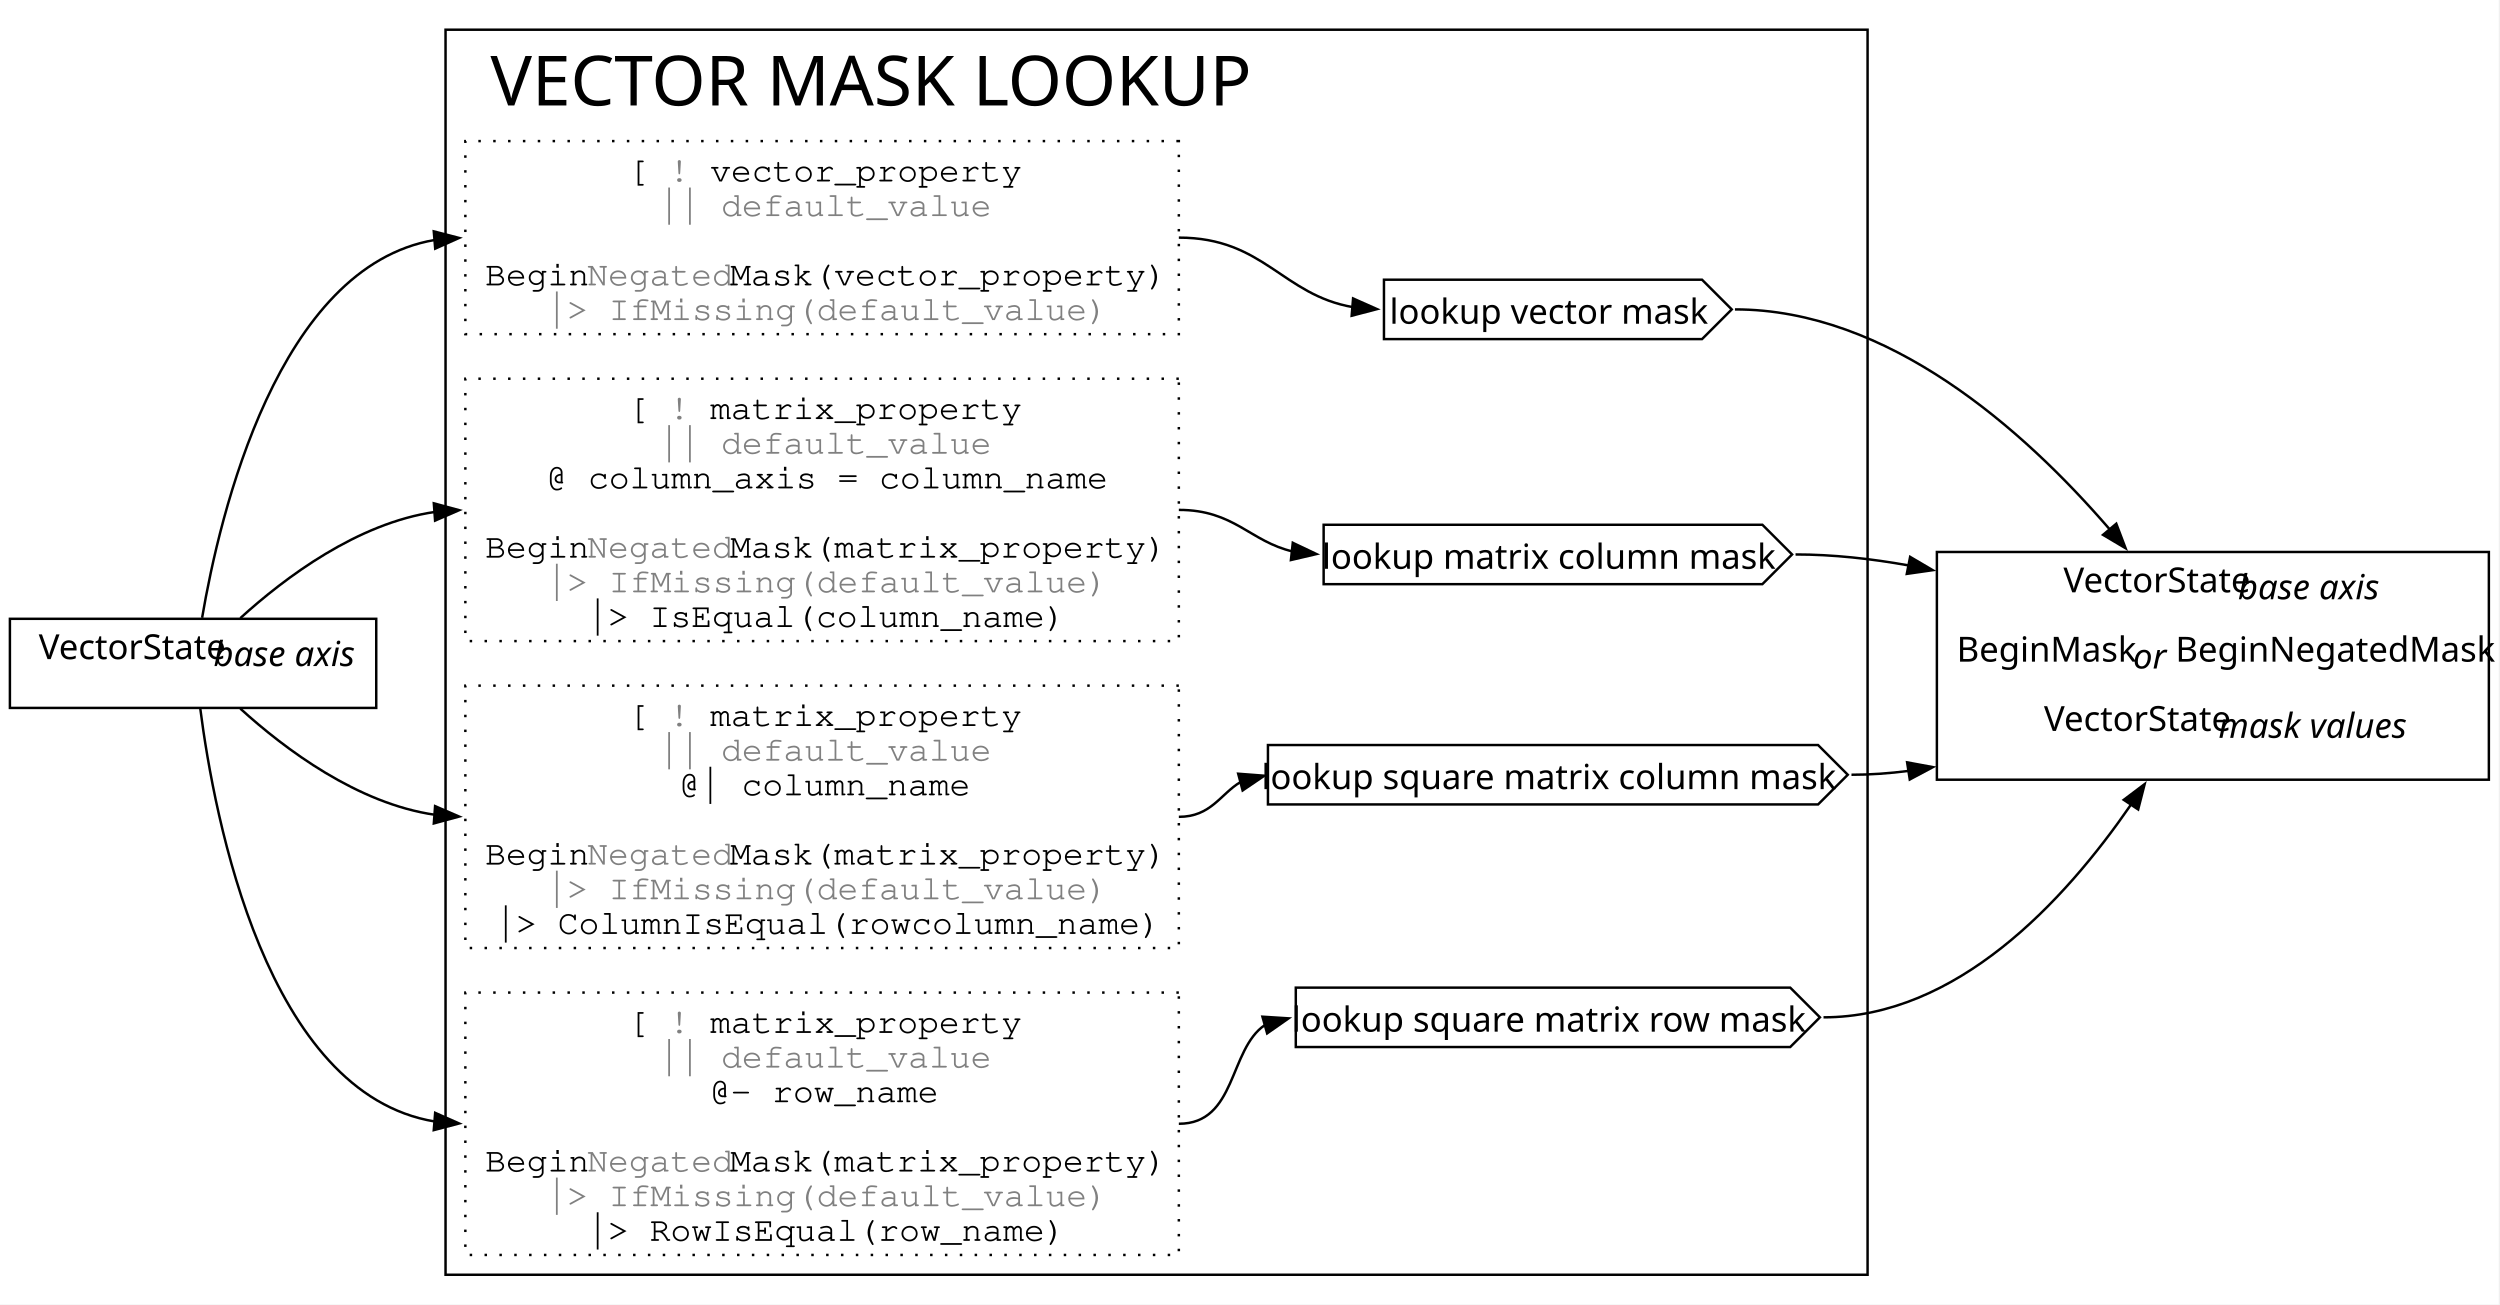
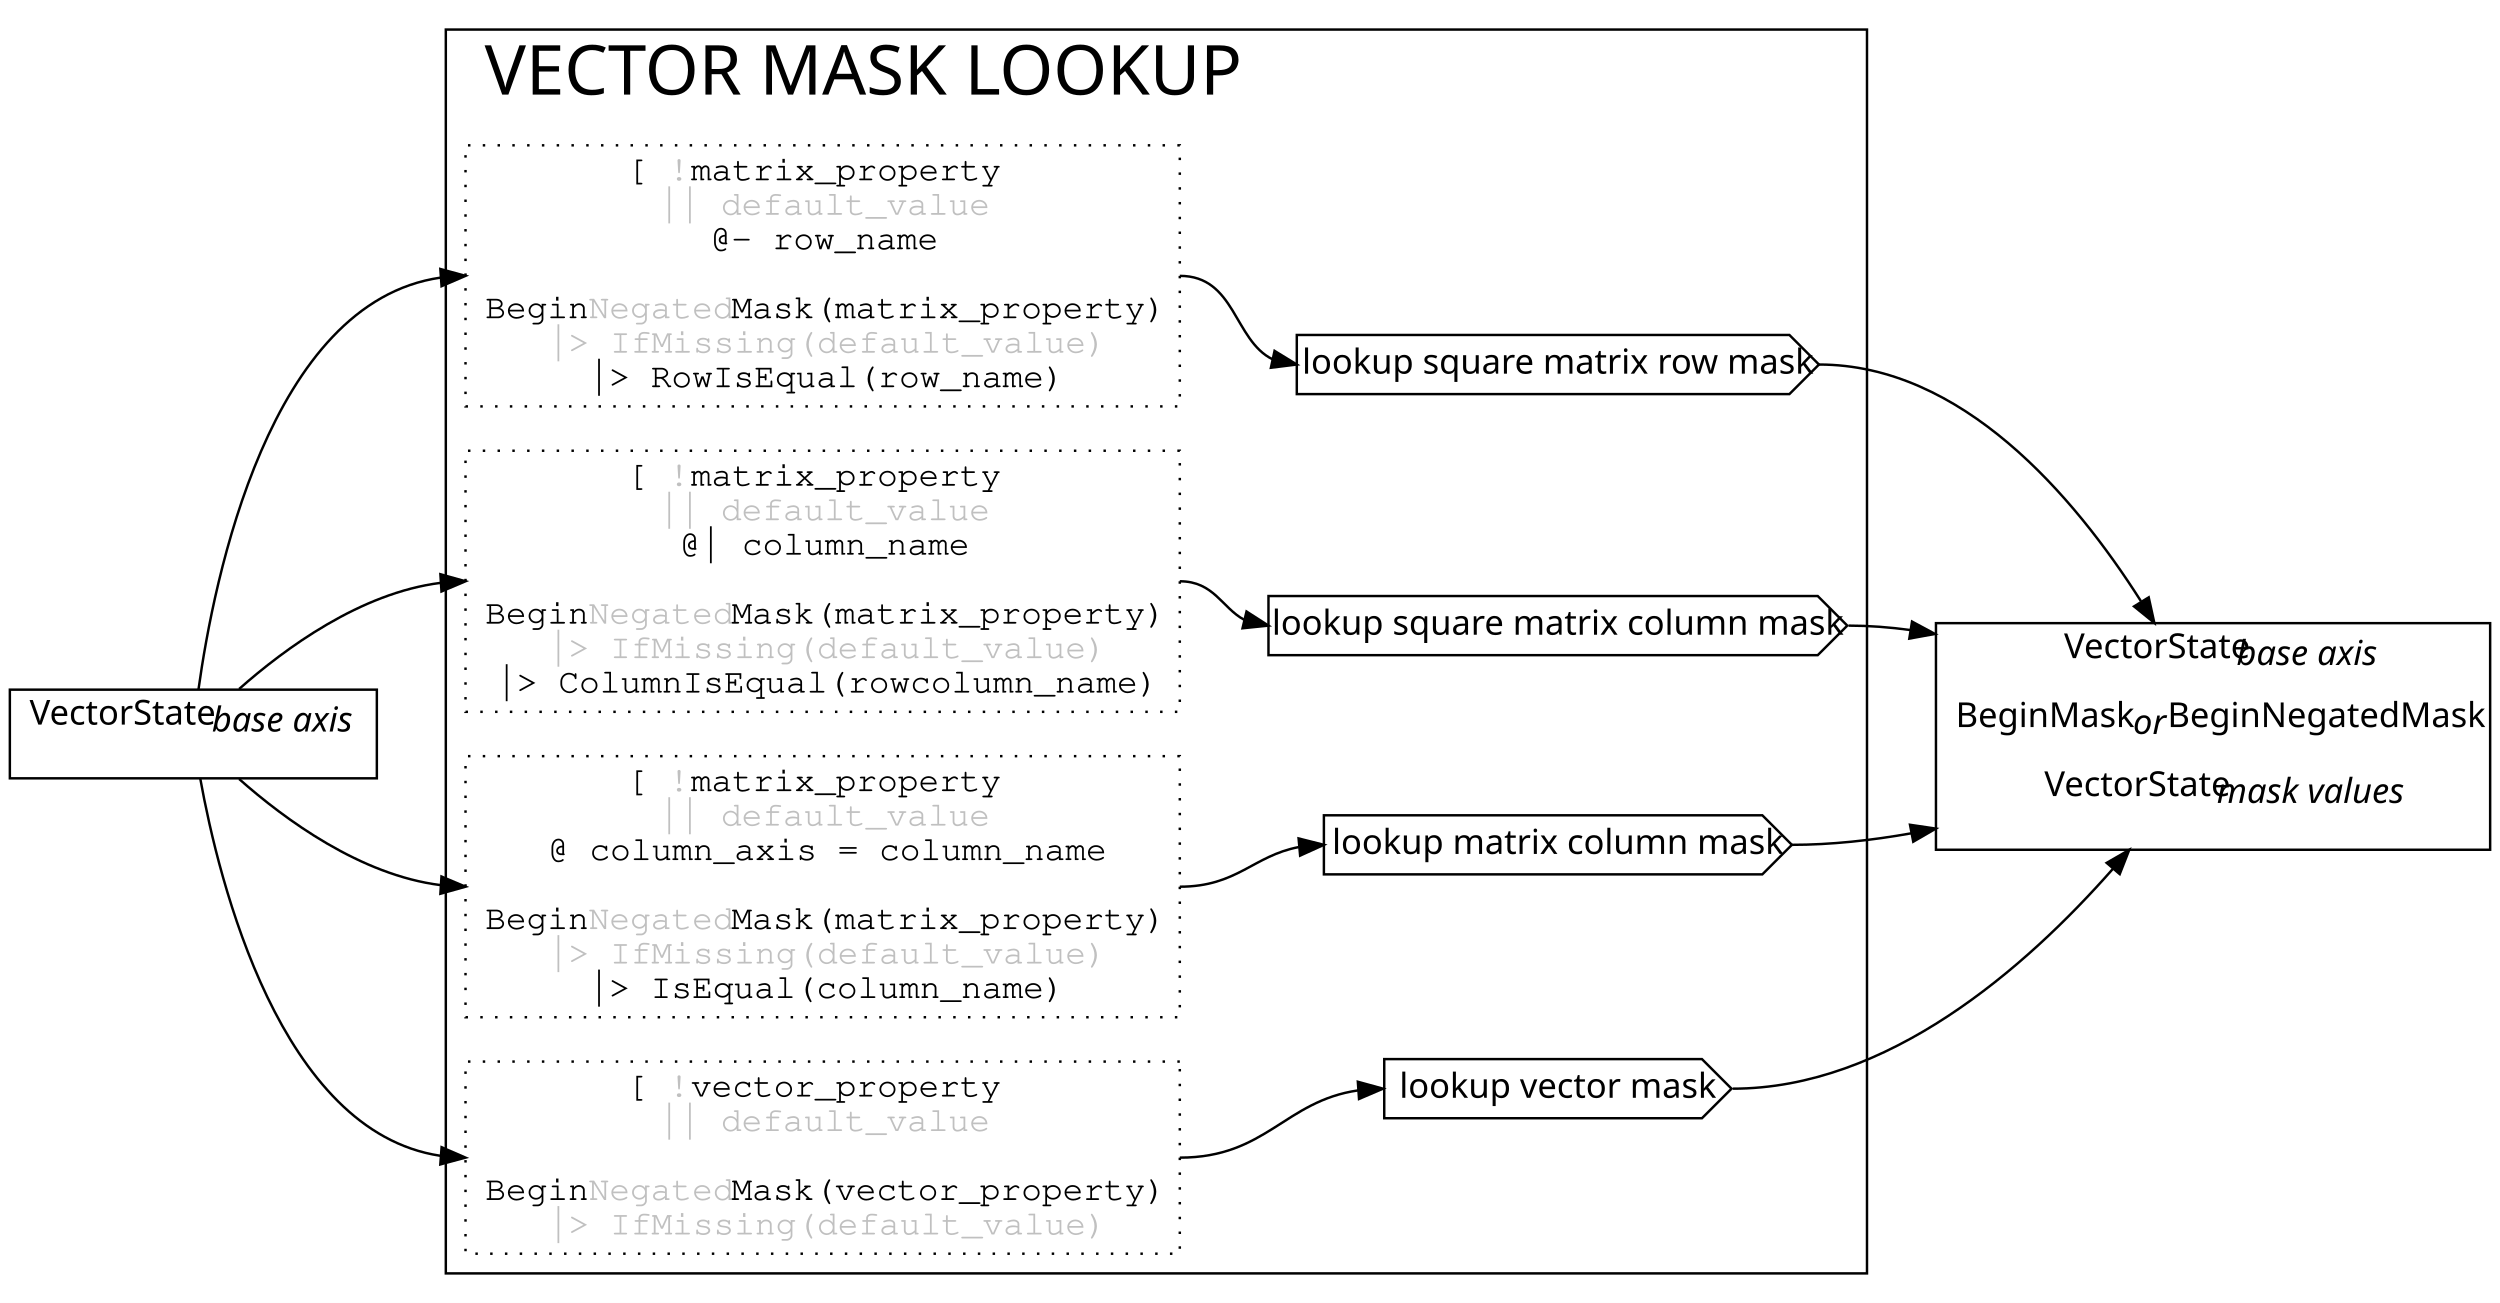
- <svg xmlns="http://www.w3.org/2000/svg" width="1010pt" height="527pt" viewBox="0.00 0.00 1010.00 527.00">
-   <g id="graph0" class="graph" transform="scale(1 1) rotate(0) translate(4 523)">
-     <polygon fill="white" stroke="none" points="-4,4 -4,-523 1005.5,-523 1005.5,4 -4,4" />
+ <svg xmlns="http://www.w3.org/2000/svg" width="1015pt" height="529pt" viewBox="0.00 0.00 1015.00 529.00">
+   <g id="graph0" class="graph" transform="scale(1 1) rotate(0) translate(4 525)">
+     <polygon fill="#ffffff" stroke="transparent" points="-4,4 -4,-525 1011,-525 1011,4 -4,4" />
    <g id="clust1" class="cluster">
-       <polygon fill="none" stroke="black" points="176,-8 176,-511 750.5,-511 750.5,-8 176,-8" />
-       <text xml:space="preserve" text-anchor="middle" x="347.88" y="-480.4" font-family="Sans-Serif" font-size="28.00">VECTOR MASK LOOKUP</text>
+       <polygon fill="none" stroke="#000000" points="177,-8 177,-513 754,-513 754,-8 177,-8" />
+       <text text-anchor="middle" x="346.5" y="-486.6" font-family="Sans-Serif" font-size="28.00" fill="#000000">VECTOR MASK LOOKUP</text>
    </g>
    <g id="node1" class="node">
-       <polygon fill="none" stroke="black" points="148,-273 0,-273 0,-237 148,-237 148,-273" />
-       <text xml:space="preserve" text-anchor="start" x="8" y="-256.7" font-family="Sans-Serif" font-size="14.00"> VectorState</text>
-       <text xml:space="preserve" text-anchor="start" x="82.25" y="-256.7" font-family="Sans-Serif" font-style="italic" baseline-shift="sub" font-size="14.00">base axis</text>
-       <text xml:space="preserve" text-anchor="start" x="132.5" y="-256.7" font-family="Sans-Serif" font-size="14.00">  </text>
-       <text xml:space="preserve" text-anchor="start" x="72.12" y="-242.7" font-family="Sans-Serif" font-size="14.00"> </text>
+       <polygon fill="none" stroke="#000000" points="149,-245 0,-245 0,-209 149,-209 149,-245" />
+       <text text-anchor="start" x="8" y="-230.8" font-family="Sans-Serif" font-size="14.00" fill="#000000"> VectorState</text>
+       <text text-anchor="start" x="82" y="-230.8" font-family="Sans-Serif" font-style="italic" baseline-shift="sub" font-size="14.00" fill="#000000">base axis</text>
+       <text text-anchor="start" x="133" y="-230.8" font-family="Sans-Serif" font-size="14.00" fill="#000000">  </text>
+       <text text-anchor="start" x="72.5" y="-216.8" font-family="Sans-Serif" font-size="14.00" fill="#000000"> </text>
    </g>
    <g id="node3" class="node">
-       <polygon fill="none" stroke="black" stroke-dasharray="1,5" points="472.25,-122 184,-122 184,-16 472.25,-16 472.25,-122" />
-       <text xml:space="preserve" text-anchor="start" x="249.75" y="-105.7" font-family="Courier,monospace" font-size="14.00">[ </text>
-       <text xml:space="preserve" text-anchor="start" x="266.25" y="-105.7" font-family="Courier,monospace" font-size="14.00" fill="gray">!</text>
-       <text xml:space="preserve" text-anchor="start" x="274.5" y="-105.7" font-family="Courier,monospace" font-size="14.00"> matrix_property</text>
-       <text xml:space="preserve" text-anchor="start" x="262.12" y="-91.7" font-family="Courier,monospace" font-size="14.00" fill="gray">|| default_value</text>
-       <text xml:space="preserve" text-anchor="start" x="282.75" y="-77.7" font-family="Courier,monospace" font-size="14.00">@- row_name</text>
-       <text xml:space="preserve" text-anchor="start" x="324" y="-63.7" font-family="Courier,monospace" font-size="14.00"> </text>
-       <text xml:space="preserve" text-anchor="start" x="192" y="-49.7" font-family="Courier,monospace" font-size="14.00">Begin</text>
-       <text xml:space="preserve" text-anchor="start" x="233.25" y="-49.7" font-family="Courier,monospace" font-size="14.00" fill="gray">Negated</text>
-       <text xml:space="preserve" text-anchor="start" x="291" y="-49.7" font-family="Courier,monospace" font-size="14.00">Mask(matrix_property)</text>
-       <text xml:space="preserve" text-anchor="start" x="216.75" y="-35.7" font-family="Courier,monospace" font-size="14.00" fill="gray">|&gt; IfMissing(default_value)</text>
-       <text xml:space="preserve" text-anchor="start" x="233.25" y="-21.7" font-family="Courier,monospace" font-size="14.00">|&gt; RowIsEqual(row_name)</text>
+       <polygon fill="none" stroke="#000000" stroke-dasharray="1,5" points="475,-466 185,-466 185,-360 475,-360 475,-466" />
+       <text text-anchor="start" x="250.5" y="-451.8" font-family="Courier,monospace" font-size="14.00" fill="#000000">[ </text>
+       <text text-anchor="start" x="267.5" y="-451.8" font-family="Courier,monospace" font-size="14.00" fill="#c0c0c0">!</text>
+       <text text-anchor="start" x="276.5" y="-451.8" font-family="Courier,monospace" font-size="14.00" fill="#000000"> matrix_property</text>
+       <text text-anchor="start" x="263.5" y="-437.8" font-family="Courier,monospace" font-size="14.00" fill="#c0c0c0">|| default_value</text>
+       <text text-anchor="start" x="284.5" y="-423.8" font-family="Courier,monospace" font-size="14.00" fill="#000000">@- row_name</text>
+       <text text-anchor="start" x="325.5" y="-409.8" font-family="Courier,monospace" font-size="14.00" fill="#000000"> </text>
+       <text text-anchor="start" x="193" y="-395.8" font-family="Courier,monospace" font-size="14.00" fill="#000000">Begin</text>
+       <text text-anchor="start" x="235" y="-395.8" font-family="Courier,monospace" font-size="14.00" fill="#c0c0c0">Negated</text>
+       <text text-anchor="start" x="293" y="-395.8" font-family="Courier,monospace" font-size="14.00" fill="#000000">Mask(matrix_property)</text>
+       <text text-anchor="start" x="218.5" y="-381.8" font-family="Courier,monospace" font-size="14.00" fill="#c0c0c0">|&gt; IfMissing(default_value)</text>
+       <text text-anchor="start" x="235" y="-367.8" font-family="Courier,monospace" font-size="14.00" fill="#000000">|&gt; RowIsEqual(row_name)</text>
    </g>
    <g id="edge5" class="edge">
-       <path fill="none" stroke="black" d="M76.9,-236.83C82.6,-192.4 103.6,-81.1 171.67,-69.91" />
-       <polygon fill="black" stroke="black" points="171.8,-73.41 181.49,-69.12 171.24,-66.43 171.8,-73.41" />
+       <path fill="none" stroke="#000000" d="M76.597,-245.173C82.814,-289.873 105.288,-402.276 174.866,-412.285" />
+       <polygon fill="#000000" stroke="#000000" points="174.778,-415.787 185,-413 175.271,-408.805 174.778,-415.787" />
    </g>
    <g id="node5" class="node">
-       <polygon fill="none" stroke="black" stroke-dasharray="1,5" points="472.25,-246 184,-246 184,-140 472.25,-140 472.25,-246" />
-       <text xml:space="preserve" text-anchor="start" x="249.75" y="-229.7" font-family="Courier,monospace" font-size="14.00">[ </text>
-       <text xml:space="preserve" text-anchor="start" x="266.25" y="-229.7" font-family="Courier,monospace" font-size="14.00" fill="gray">!</text>
-       <text xml:space="preserve" text-anchor="start" x="274.5" y="-229.7" font-family="Courier,monospace" font-size="14.00"> matrix_property</text>
-       <text xml:space="preserve" text-anchor="start" x="262.12" y="-215.7" font-family="Courier,monospace" font-size="14.00" fill="gray">|| default_value</text>
-       <text xml:space="preserve" text-anchor="start" x="270.38" y="-201.7" font-family="Courier,monospace" font-size="14.00">@| column_name</text>
-       <text xml:space="preserve" text-anchor="start" x="324" y="-187.7" font-family="Courier,monospace" font-size="14.00"> </text>
-       <text xml:space="preserve" text-anchor="start" x="192" y="-173.7" font-family="Courier,monospace" font-size="14.00">Begin</text>
-       <text xml:space="preserve" text-anchor="start" x="233.25" y="-173.7" font-family="Courier,monospace" font-size="14.00" fill="gray">Negated</text>
-       <text xml:space="preserve" text-anchor="start" x="291" y="-173.7" font-family="Courier,monospace" font-size="14.00">Mask(matrix_property)</text>
-       <text xml:space="preserve" text-anchor="start" x="216.75" y="-159.7" font-family="Courier,monospace" font-size="14.00" fill="gray">|&gt; IfMissing(default_value)</text>
-       <text xml:space="preserve" text-anchor="start" x="196.12" y="-145.7" font-family="Courier,monospace" font-size="14.00">|&gt; ColumnIsEqual(rowcolumn_name)</text>
+       <polygon fill="none" stroke="#000000" stroke-dasharray="1,5" points="475,-342 185,-342 185,-236 475,-236 475,-342" />
+       <text text-anchor="start" x="250.5" y="-327.8" font-family="Courier,monospace" font-size="14.00" fill="#000000">[ </text>
+       <text text-anchor="start" x="267.5" y="-327.8" font-family="Courier,monospace" font-size="14.00" fill="#c0c0c0">!</text>
+       <text text-anchor="start" x="276.5" y="-327.8" font-family="Courier,monospace" font-size="14.00" fill="#000000"> matrix_property</text>
+       <text text-anchor="start" x="263.5" y="-313.8" font-family="Courier,monospace" font-size="14.00" fill="#c0c0c0">|| default_value</text>
+       <text text-anchor="start" x="272" y="-299.8" font-family="Courier,monospace" font-size="14.00" fill="#000000">@| column_name</text>
+       <text text-anchor="start" x="325.5" y="-285.8" font-family="Courier,monospace" font-size="14.00" fill="#000000"> </text>
+       <text text-anchor="start" x="193" y="-271.8" font-family="Courier,monospace" font-size="14.00" fill="#000000">Begin</text>
+       <text text-anchor="start" x="235" y="-271.8" font-family="Courier,monospace" font-size="14.00" fill="#c0c0c0">Negated</text>
+       <text text-anchor="start" x="293" y="-271.8" font-family="Courier,monospace" font-size="14.00" fill="#000000">Mask(matrix_property)</text>
+       <text text-anchor="start" x="218.5" y="-257.8" font-family="Courier,monospace" font-size="14.00" fill="#c0c0c0">|&gt; IfMissing(default_value)</text>
+       <text text-anchor="start" x="197.5" y="-243.8" font-family="Courier,monospace" font-size="14.00" fill="#000000">|&gt; ColumnIsEqual(rowcolumn_name)</text>
    </g>
    <g id="edge6" class="edge">
-       <path fill="none" stroke="black" d="M93.08,-236.73C111.07,-220.37 140.46,-198.29 171.83,-193.81" />
-       <polygon fill="black" stroke="black" points="171.77,-197.32 181.49,-193.11 171.26,-190.34 171.77,-197.32" />
+       <path fill="none" stroke="#000000" d="M93.078,-245.267C111.786,-261.841 142.452,-284.292 174.888,-288.356" />
+       <polygon fill="#000000" stroke="#000000" points="174.798,-291.857 185,-289 175.243,-284.871 174.798,-291.857" />
    </g>
    <g id="node7" class="node">
-       <polygon fill="none" stroke="black" stroke-dasharray="1,5" points="472.25,-370 184,-370 184,-264 472.25,-264 472.25,-370" />
-       <text xml:space="preserve" text-anchor="start" x="249.75" y="-353.7" font-family="Courier,monospace" font-size="14.00">[ </text>
-       <text xml:space="preserve" text-anchor="start" x="266.25" y="-353.7" font-family="Courier,monospace" font-size="14.00" fill="gray">!</text>
-       <text xml:space="preserve" text-anchor="start" x="274.5" y="-353.7" font-family="Courier,monospace" font-size="14.00"> matrix_property</text>
-       <text xml:space="preserve" text-anchor="start" x="262.12" y="-339.7" font-family="Courier,monospace" font-size="14.00" fill="gray">|| default_value</text>
-       <text xml:space="preserve" text-anchor="start" x="216.75" y="-325.7" font-family="Courier,monospace" font-size="14.00">@ column_axis = column_name</text>
-       <text xml:space="preserve" text-anchor="start" x="324" y="-311.7" font-family="Courier,monospace" font-size="14.00"> </text>
-       <text xml:space="preserve" text-anchor="start" x="192" y="-297.7" font-family="Courier,monospace" font-size="14.00">Begin</text>
-       <text xml:space="preserve" text-anchor="start" x="233.25" y="-297.7" font-family="Courier,monospace" font-size="14.00" fill="gray">Negated</text>
-       <text xml:space="preserve" text-anchor="start" x="291" y="-297.7" font-family="Courier,monospace" font-size="14.00">Mask(matrix_property)</text>
-       <text xml:space="preserve" text-anchor="start" x="216.75" y="-283.7" font-family="Courier,monospace" font-size="14.00" fill="gray">|&gt; IfMissing(default_value)</text>
-       <text xml:space="preserve" text-anchor="start" x="233.25" y="-269.7" font-family="Courier,monospace" font-size="14.00">|&gt; IsEqual(column_name)</text>
+       <polygon fill="none" stroke="#000000" stroke-dasharray="1,5" points="475,-218 185,-218 185,-112 475,-112 475,-218" />
+       <text text-anchor="start" x="250.5" y="-203.8" font-family="Courier,monospace" font-size="14.00" fill="#000000">[ </text>
+       <text text-anchor="start" x="267.5" y="-203.8" font-family="Courier,monospace" font-size="14.00" fill="#c0c0c0">!</text>
+       <text text-anchor="start" x="276.5" y="-203.8" font-family="Courier,monospace" font-size="14.00" fill="#000000"> matrix_property</text>
+       <text text-anchor="start" x="263.5" y="-189.8" font-family="Courier,monospace" font-size="14.00" fill="#c0c0c0">|| default_value</text>
+       <text text-anchor="start" x="218.5" y="-175.8" font-family="Courier,monospace" font-size="14.00" fill="#000000">@ column_axis = column_name</text>
+       <text text-anchor="start" x="325.5" y="-161.8" font-family="Courier,monospace" font-size="14.00" fill="#000000"> </text>
+       <text text-anchor="start" x="193" y="-147.8" font-family="Courier,monospace" font-size="14.00" fill="#000000">Begin</text>
+       <text text-anchor="start" x="235" y="-147.8" font-family="Courier,monospace" font-size="14.00" fill="#c0c0c0">Negated</text>
+       <text text-anchor="start" x="293" y="-147.8" font-family="Courier,monospace" font-size="14.00" fill="#000000">Mask(matrix_property)</text>
+       <text text-anchor="start" x="218.5" y="-133.8" font-family="Courier,monospace" font-size="14.00" fill="#c0c0c0">|&gt; IfMissing(default_value)</text>
+       <text text-anchor="start" x="235" y="-119.8" font-family="Courier,monospace" font-size="14.00" fill="#000000">|&gt; IsEqual(column_name)</text>
    </g>
    <g id="edge7" class="edge">
-       <path fill="none" stroke="black" d="M93.08,-273.27C111.07,-289.63 140.46,-311.71 171.83,-316.19" />
-       <polygon fill="black" stroke="black" points="171.26,-319.66 181.49,-316.89 171.77,-312.68 171.26,-319.66" />
+       <path fill="none" stroke="#000000" d="M93.078,-208.733C111.786,-192.159 142.452,-169.708 174.888,-165.644" />
+       <polygon fill="#000000" stroke="#000000" points="175.243,-169.129 185,-165 174.798,-162.143 175.243,-169.129" />
    </g>
    <g id="node9" class="node">
-       <polygon fill="none" stroke="black" stroke-dasharray="1,5" points="472.25,-466 184,-466 184,-388 472.25,-388 472.25,-466" />
-       <text xml:space="preserve" text-anchor="start" x="249.75" y="-449.7" font-family="Courier,monospace" font-size="14.00">[ </text>
-       <text xml:space="preserve" text-anchor="start" x="266.25" y="-449.7" font-family="Courier,monospace" font-size="14.00" fill="gray">!</text>
-       <text xml:space="preserve" text-anchor="start" x="274.5" y="-449.7" font-family="Courier,monospace" font-size="14.00"> vector_property</text>
-       <text xml:space="preserve" text-anchor="start" x="262.12" y="-435.7" font-family="Courier,monospace" font-size="14.00" fill="gray">|| default_value</text>
-       <text xml:space="preserve" text-anchor="start" x="324" y="-421.7" font-family="Courier,monospace" font-size="14.00"> </text>
-       <text xml:space="preserve" text-anchor="start" x="192" y="-407.7" font-family="Courier,monospace" font-size="14.00">Begin</text>
-       <text xml:space="preserve" text-anchor="start" x="233.25" y="-407.7" font-family="Courier,monospace" font-size="14.00" fill="gray">Negated</text>
-       <text xml:space="preserve" text-anchor="start" x="291" y="-407.7" font-family="Courier,monospace" font-size="14.00">Mask(vector_property)</text>
-       <text xml:space="preserve" text-anchor="start" x="216.75" y="-393.7" font-family="Courier,monospace" font-size="14.00" fill="gray">|&gt; IfMissing(default_value)</text>
+       <polygon fill="none" stroke="#000000" stroke-dasharray="1,5" points="475,-94 185,-94 185,-16 475,-16 475,-94" />
+       <text text-anchor="start" x="250.5" y="-79.8" font-family="Courier,monospace" font-size="14.00" fill="#000000">[ </text>
+       <text text-anchor="start" x="267.5" y="-79.8" font-family="Courier,monospace" font-size="14.00" fill="#c0c0c0">!</text>
+       <text text-anchor="start" x="276.5" y="-79.8" font-family="Courier,monospace" font-size="14.00" fill="#000000"> vector_property</text>
+       <text text-anchor="start" x="263.5" y="-65.8" font-family="Courier,monospace" font-size="14.00" fill="#c0c0c0">|| default_value</text>
+       <text text-anchor="start" x="325.5" y="-51.8" font-family="Courier,monospace" font-size="14.00" fill="#000000"> </text>
+       <text text-anchor="start" x="193" y="-37.8" font-family="Courier,monospace" font-size="14.00" fill="#000000">Begin</text>
+       <text text-anchor="start" x="235" y="-37.8" font-family="Courier,monospace" font-size="14.00" fill="#c0c0c0">Negated</text>
+       <text text-anchor="start" x="293" y="-37.8" font-family="Courier,monospace" font-size="14.00" fill="#000000">Mask(vector_property)</text>
+       <text text-anchor="start" x="218.5" y="-23.8" font-family="Courier,monospace" font-size="14.00" fill="#c0c0c0">|&gt; IfMissing(default_value)</text>
    </g>
    <g id="edge8" class="edge">
-       <path fill="none" stroke="black" d="M77.65,-273.41C84.78,-315.35 108.3,-415.25 171.61,-426.05" />
-       <polygon fill="black" stroke="black" points="171.24,-429.53 181.49,-426.87 171.82,-422.55 171.24,-429.53" />
+       <path fill="none" stroke="#000000" d="M77.304,-208.918C84.894,-166.914 109.814,-65.562 174.69,-55.765" />
+       <polygon fill="#000000" stroke="#000000" points="175.286,-59.23 185,-55 174.768,-52.249 175.286,-59.23" />
    </g>
    <g id="node2" class="node">
-       <polygon fill="none" stroke="black" points="1001.5,-300 778.5,-300 778.5,-208 1001.5,-208 1001.5,-300" />
-       <text xml:space="preserve" text-anchor="start" x="829.62" y="-283.7" font-family="Sans-Serif" font-size="14.00">VectorState</text>
-       <text xml:space="preserve" text-anchor="start" x="900.12" y="-283.7" font-family="Sans-Serif" font-style="italic" baseline-shift="sub" font-size="14.00">base axis</text>
-       <text xml:space="preserve" text-anchor="start" x="888.12" y="-269.7" font-family="Sans-Serif" font-size="14.00"> </text>
-       <text xml:space="preserve" text-anchor="start" x="786.5" y="-255.7" font-family="Sans-Serif" font-size="14.00">BeginMask </text>
-       <text xml:space="preserve" text-anchor="start" x="857.75" y="-255.7" font-family="Sans-Serif" font-style="italic" baseline-shift="sub" font-size="14.00">or </text>
-       <text xml:space="preserve" text-anchor="start" x="871.25" y="-255.7" font-family="Sans-Serif" font-size="14.00"> BeginNegatedMask</text>
-       <text xml:space="preserve" text-anchor="start" x="888.12" y="-241.7" font-family="Sans-Serif" font-size="14.00"> </text>
-       <text xml:space="preserve" text-anchor="start" x="821.75" y="-227.7" font-family="Sans-Serif" font-size="14.00">VectorState</text>
-       <text xml:space="preserve" text-anchor="start" x="892.25" y="-227.7" font-family="Sans-Serif" font-style="italic" baseline-shift="sub" font-size="14.00">mask values</text>
-       <text xml:space="preserve" text-anchor="start" x="888.12" y="-213.7" font-family="Sans-Serif" font-size="14.00"> </text>
+       <polygon fill="none" stroke="#000000" points="1007,-272 782,-272 782,-180 1007,-180 1007,-272" />
+       <text text-anchor="start" x="834" y="-257.8" font-family="Sans-Serif" font-size="14.00" fill="#000000">VectorState</text>
+       <text text-anchor="start" x="904" y="-257.8" font-family="Sans-Serif" font-style="italic" baseline-shift="sub" font-size="14.00" fill="#000000">base axis</text>
+       <text text-anchor="start" x="892.5" y="-243.8" font-family="Sans-Serif" font-size="14.00" fill="#000000"> </text>
+       <text text-anchor="start" x="790" y="-229.8" font-family="Sans-Serif" font-size="14.00" fill="#000000">BeginMask </text>
+       <text text-anchor="start" x="862" y="-229.8" font-family="Sans-Serif" font-style="italic" baseline-shift="sub" font-size="14.00" fill="#000000">or </text>
+       <text text-anchor="start" x="876" y="-229.8" font-family="Sans-Serif" font-size="14.00" fill="#000000"> BeginNegatedMask</text>
+       <text text-anchor="start" x="892.5" y="-215.8" font-family="Sans-Serif" font-size="14.00" fill="#000000"> </text>
+       <text text-anchor="start" x="826" y="-201.8" font-family="Sans-Serif" font-size="14.00" fill="#000000">VectorState</text>
+       <text text-anchor="start" x="896" y="-201.8" font-family="Sans-Serif" font-style="italic" baseline-shift="sub" font-size="14.00" fill="#000000">mask values</text>
+       <text text-anchor="start" x="892.5" y="-187.8" font-family="Sans-Serif" font-size="14.00" fill="#000000"> </text>
    </g>
    <g id="node4" class="node">
-       <polygon fill="none" stroke="black" points="719.25,-124 519.5,-124 519.5,-100 719.25,-100 731.25,-112 719.25,-124" />
-       <text xml:space="preserve" text-anchor="middle" x="625.38" y="-106.2" font-family="Sans-Serif" font-size="14.00">lookup square matrix row mask  </text>
+       <polygon fill="none" stroke="#000000" points="722.5,-389 522.5,-389 522.5,-365 722.5,-365 734.5,-377 722.5,-389" />
+       <text text-anchor="middle" x="628.5" y="-373.3" font-family="Sans-Serif" font-size="14.00" fill="#000000">lookup square matrix row mask  </text>
    </g>
    <g id="edge1" class="edge">
-       <path fill="none" stroke="black" d="M472.25,-69C495.59,-69 492.4,-99.05 507.04,-108.91" />
-       <polygon fill="black" stroke="black" points="506.02,-112.26 516.6,-111.59 507.92,-105.52 506.02,-112.26" />
+       <path fill="none" stroke="#000000" d="M475,-413C497.557,-413 496.933,-386.894 512.608,-379.144" />
+       <polygon fill="#000000" stroke="#000000" points="513.468,-382.539 522.5,-377 511.986,-375.698 513.468,-382.539" />
    </g>
    <g id="edge9" class="edge">
-       <path fill="none" stroke="black" d="M732.7,-112C786.32,-112 829.7,-158.36 857.03,-198.1" />
-       <polygon fill="black" stroke="black" points="853.99,-199.86 862.45,-206.24 859.82,-195.98 853.99,-199.86" />
+       <path fill="none" stroke="#000000" d="M734.5,-377C792.388,-377 837.812,-324.075 865.242,-280.892" />
+       <polygon fill="#000000" stroke="#000000" points="868.378,-282.473 870.653,-272.125 862.422,-278.796 868.378,-282.473" />
    </g>
    <g id="node6" class="node">
-       <polygon fill="none" stroke="black" points="730.5,-222 508.25,-222 508.25,-198 730.5,-198 742.5,-210 730.5,-222" />
-       <text xml:space="preserve" text-anchor="middle" x="625.38" y="-204.2" font-family="Sans-Serif" font-size="14.00">lookup square matrix column mask  </text>
+       <polygon fill="none" stroke="#000000" points="734,-283 511,-283 511,-259 734,-259 746,-271 734,-283" />
+       <text text-anchor="middle" x="628.5" y="-267.3" font-family="Sans-Serif" font-size="14.00" fill="#000000">lookup square matrix column mask  </text>
    </g>
    <g id="edge2" class="edge">
-       <path fill="none" stroke="black" d="M472.25,-193C485.24,-193 489.03,-202.17 497.13,-207.04" />
-       <polygon fill="black" stroke="black" points="496.22,-210.42 506.79,-209.61 498.02,-203.66 496.22,-210.42" />
+       <path fill="none" stroke="#000000" d="M475,-289C488.836,-289 492.104,-278.232 501.151,-273.353" />
+       <polygon fill="#000000" stroke="#000000" points="502.087,-276.728 511,-271 500.46,-269.92 502.087,-276.728" />
    </g>
    <g id="edge10" class="edge">
-       <path fill="none" stroke="black" d="M743.99,-210C751.59,-210 759.33,-210.56 767.06,-211.55" />
-       <polygon fill="black" stroke="black" points="766.47,-215.01 776.89,-213.08 767.54,-208.09 766.47,-215.01" />
+       <path fill="none" stroke="#000000" d="M746.5,-271C754.8,-271 763.253,-270.344 771.702,-269.191" />
+       <polygon fill="#000000" stroke="#000000" points="772.28,-272.643 781.607,-267.618 771.182,-265.729 772.28,-272.643" />
    </g>
    <g id="node8" class="node">
-       <polygon fill="none" stroke="black" points="708,-311 530.75,-311 530.75,-287 708,-287 720,-299 708,-311" />
-       <text xml:space="preserve" text-anchor="middle" x="625.38" y="-293.2" font-family="Sans-Serif" font-size="14.00">lookup matrix column mask  </text>
+       <polygon fill="none" stroke="#000000" points="711.5,-194 533.5,-194 533.5,-170 711.5,-170 723.5,-182 711.5,-194" />
+       <text text-anchor="middle" x="628.5" y="-178.3" font-family="Sans-Serif" font-size="14.00" fill="#000000">lookup matrix column mask  </text>
    </g>
    <g id="edge3" class="edge">
-       <path fill="none" stroke="black" d="M472.25,-317C494.7,-317 500.97,-304.19 518.37,-300.18" />
-       <polygon fill="black" stroke="black" points="518.28,-303.71 527.85,-299.16 517.53,-296.75 518.28,-303.71" />
+       <path fill="none" stroke="#000000" d="M475,-165C498.268,-165 504.752,-177.555 523.299,-181.086" />
+       <polygon fill="#000000" stroke="#000000" points="523.227,-184.594 533.5,-182 523.852,-177.621 523.227,-184.594" />
    </g>
    <g id="edge11" class="edge">
-       <path fill="none" stroke="black" d="M721.4,-299C736.43,-299 751.97,-297.29 767.24,-294.54" />
-       <polygon fill="black" stroke="black" points="767.69,-298.02 776.82,-292.65 766.34,-291.15 767.69,-298.02" />
+       <path fill="none" stroke="#000000" d="M723.5,-182C739.366,-182 755.807,-183.799 771.94,-186.668" />
+       <polygon fill="#000000" stroke="#000000" points="771.458,-190.14 781.938,-188.587 772.778,-183.265 771.458,-190.14" />
    </g>
    <g id="node10" class="node">
-       <polygon fill="none" stroke="black" points="683.62,-410 555.12,-410 555.12,-386 683.62,-386 695.62,-398 683.62,-410" />
-       <text xml:space="preserve" text-anchor="middle" x="625.38" y="-392.2" font-family="Sans-Serif" font-size="14.00">lookup vector mask  </text>
+       <polygon fill="none" stroke="#000000" points="687,-95 558,-95 558,-71 687,-71 699,-83 687,-95" />
+       <text text-anchor="middle" x="628.5" y="-79.3" font-family="Sans-Serif" font-size="14.00" fill="#000000">lookup vector mask  </text>
    </g>
    <g id="edge4" class="edge">
-       <path fill="none" stroke="black" d="M472.25,-427C506.67,-427 514,-403.79 542.7,-398.9" />
-       <polygon fill="black" stroke="black" points="542.64,-402.42 552.32,-398.12 542.07,-395.44 542.64,-402.42" />
+       <path fill="none" stroke="#000000" d="M475,-55C510.091,-55 517.535,-77.996 547.442,-82.308" />
+       <polygon fill="#000000" stroke="#000000" points="547.283,-85.805 557.5,-83 547.764,-78.822 547.283,-85.805" />
    </g>
    <g id="edge12" class="edge">
-       <path fill="none" stroke="black" d="M696.92,-398C758.66,-398 813.26,-349.79 848.31,-309.15" />
-       <polygon fill="black" stroke="black" points="850.98,-311.42 854.74,-301.51 845.62,-306.92 850.98,-311.42" />
+       <path fill="none" stroke="#000000" d="M699.5,-83C762.209,-83 818.128,-131.686 853.83,-172.242" />
+       <polygon fill="#000000" stroke="#000000" points="851.302,-174.67 860.478,-179.967 856.608,-170.104 851.302,-174.67" />
    </g>
  </g>
</svg>
